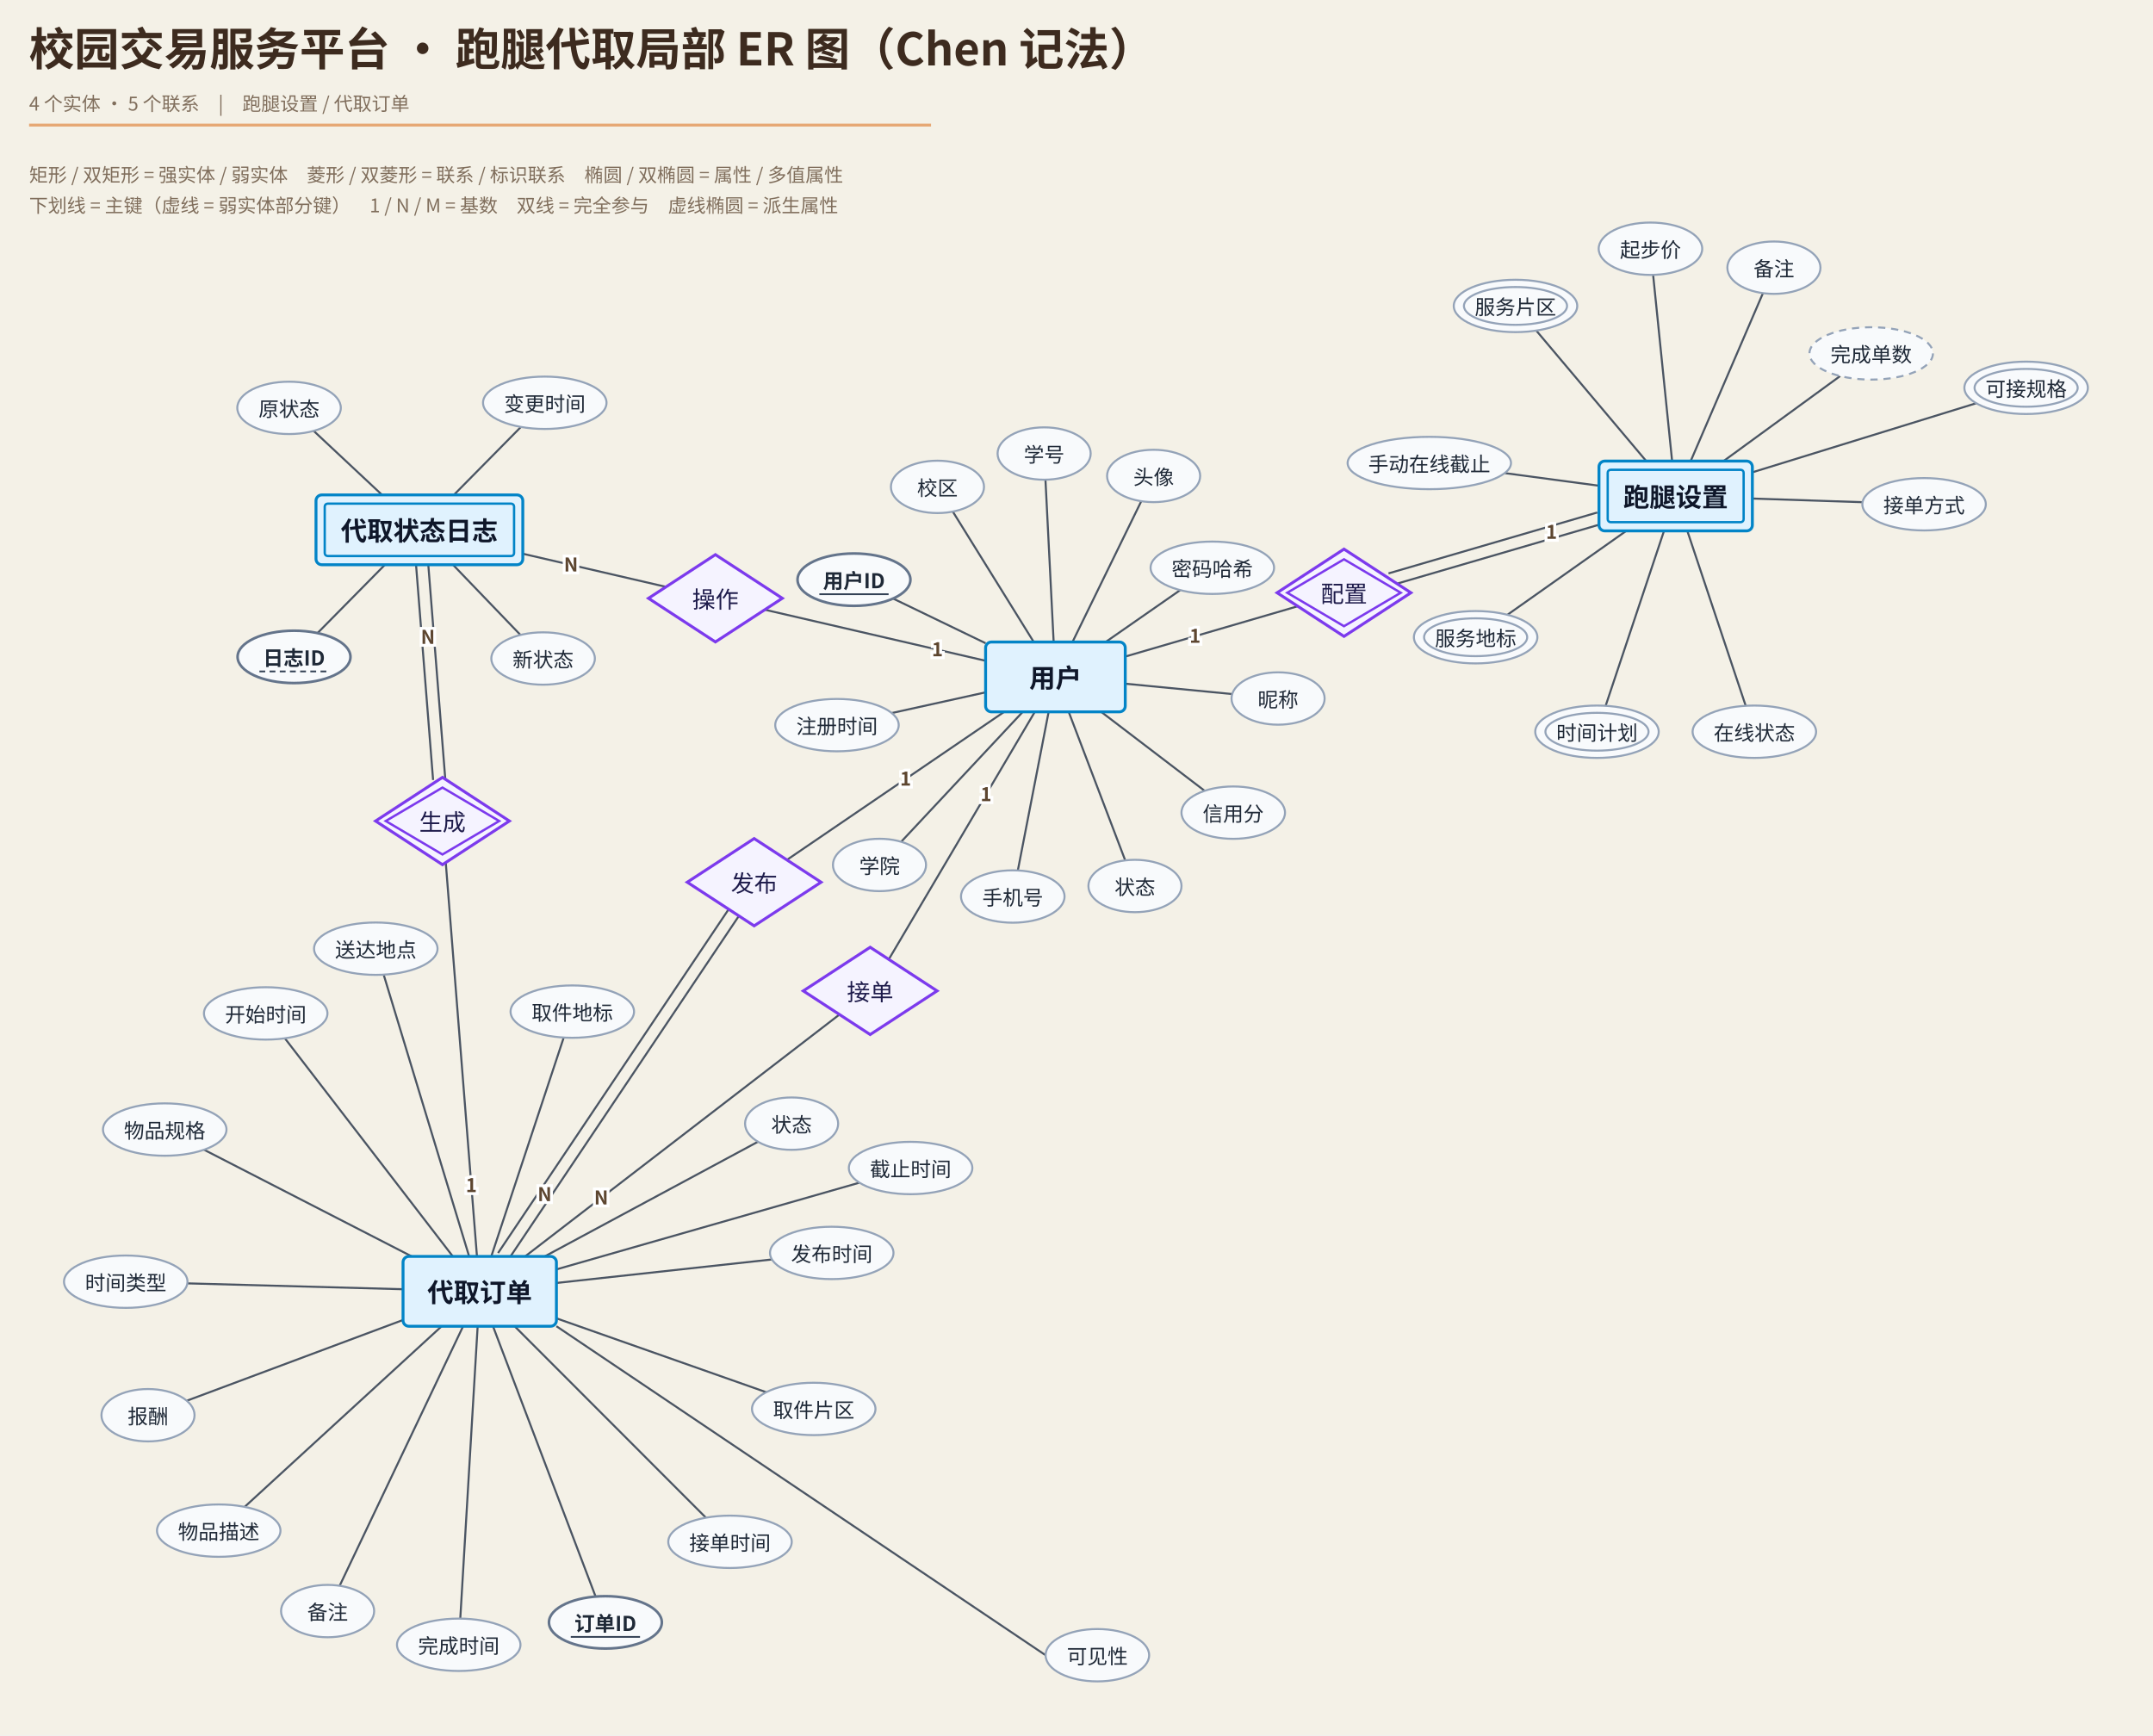
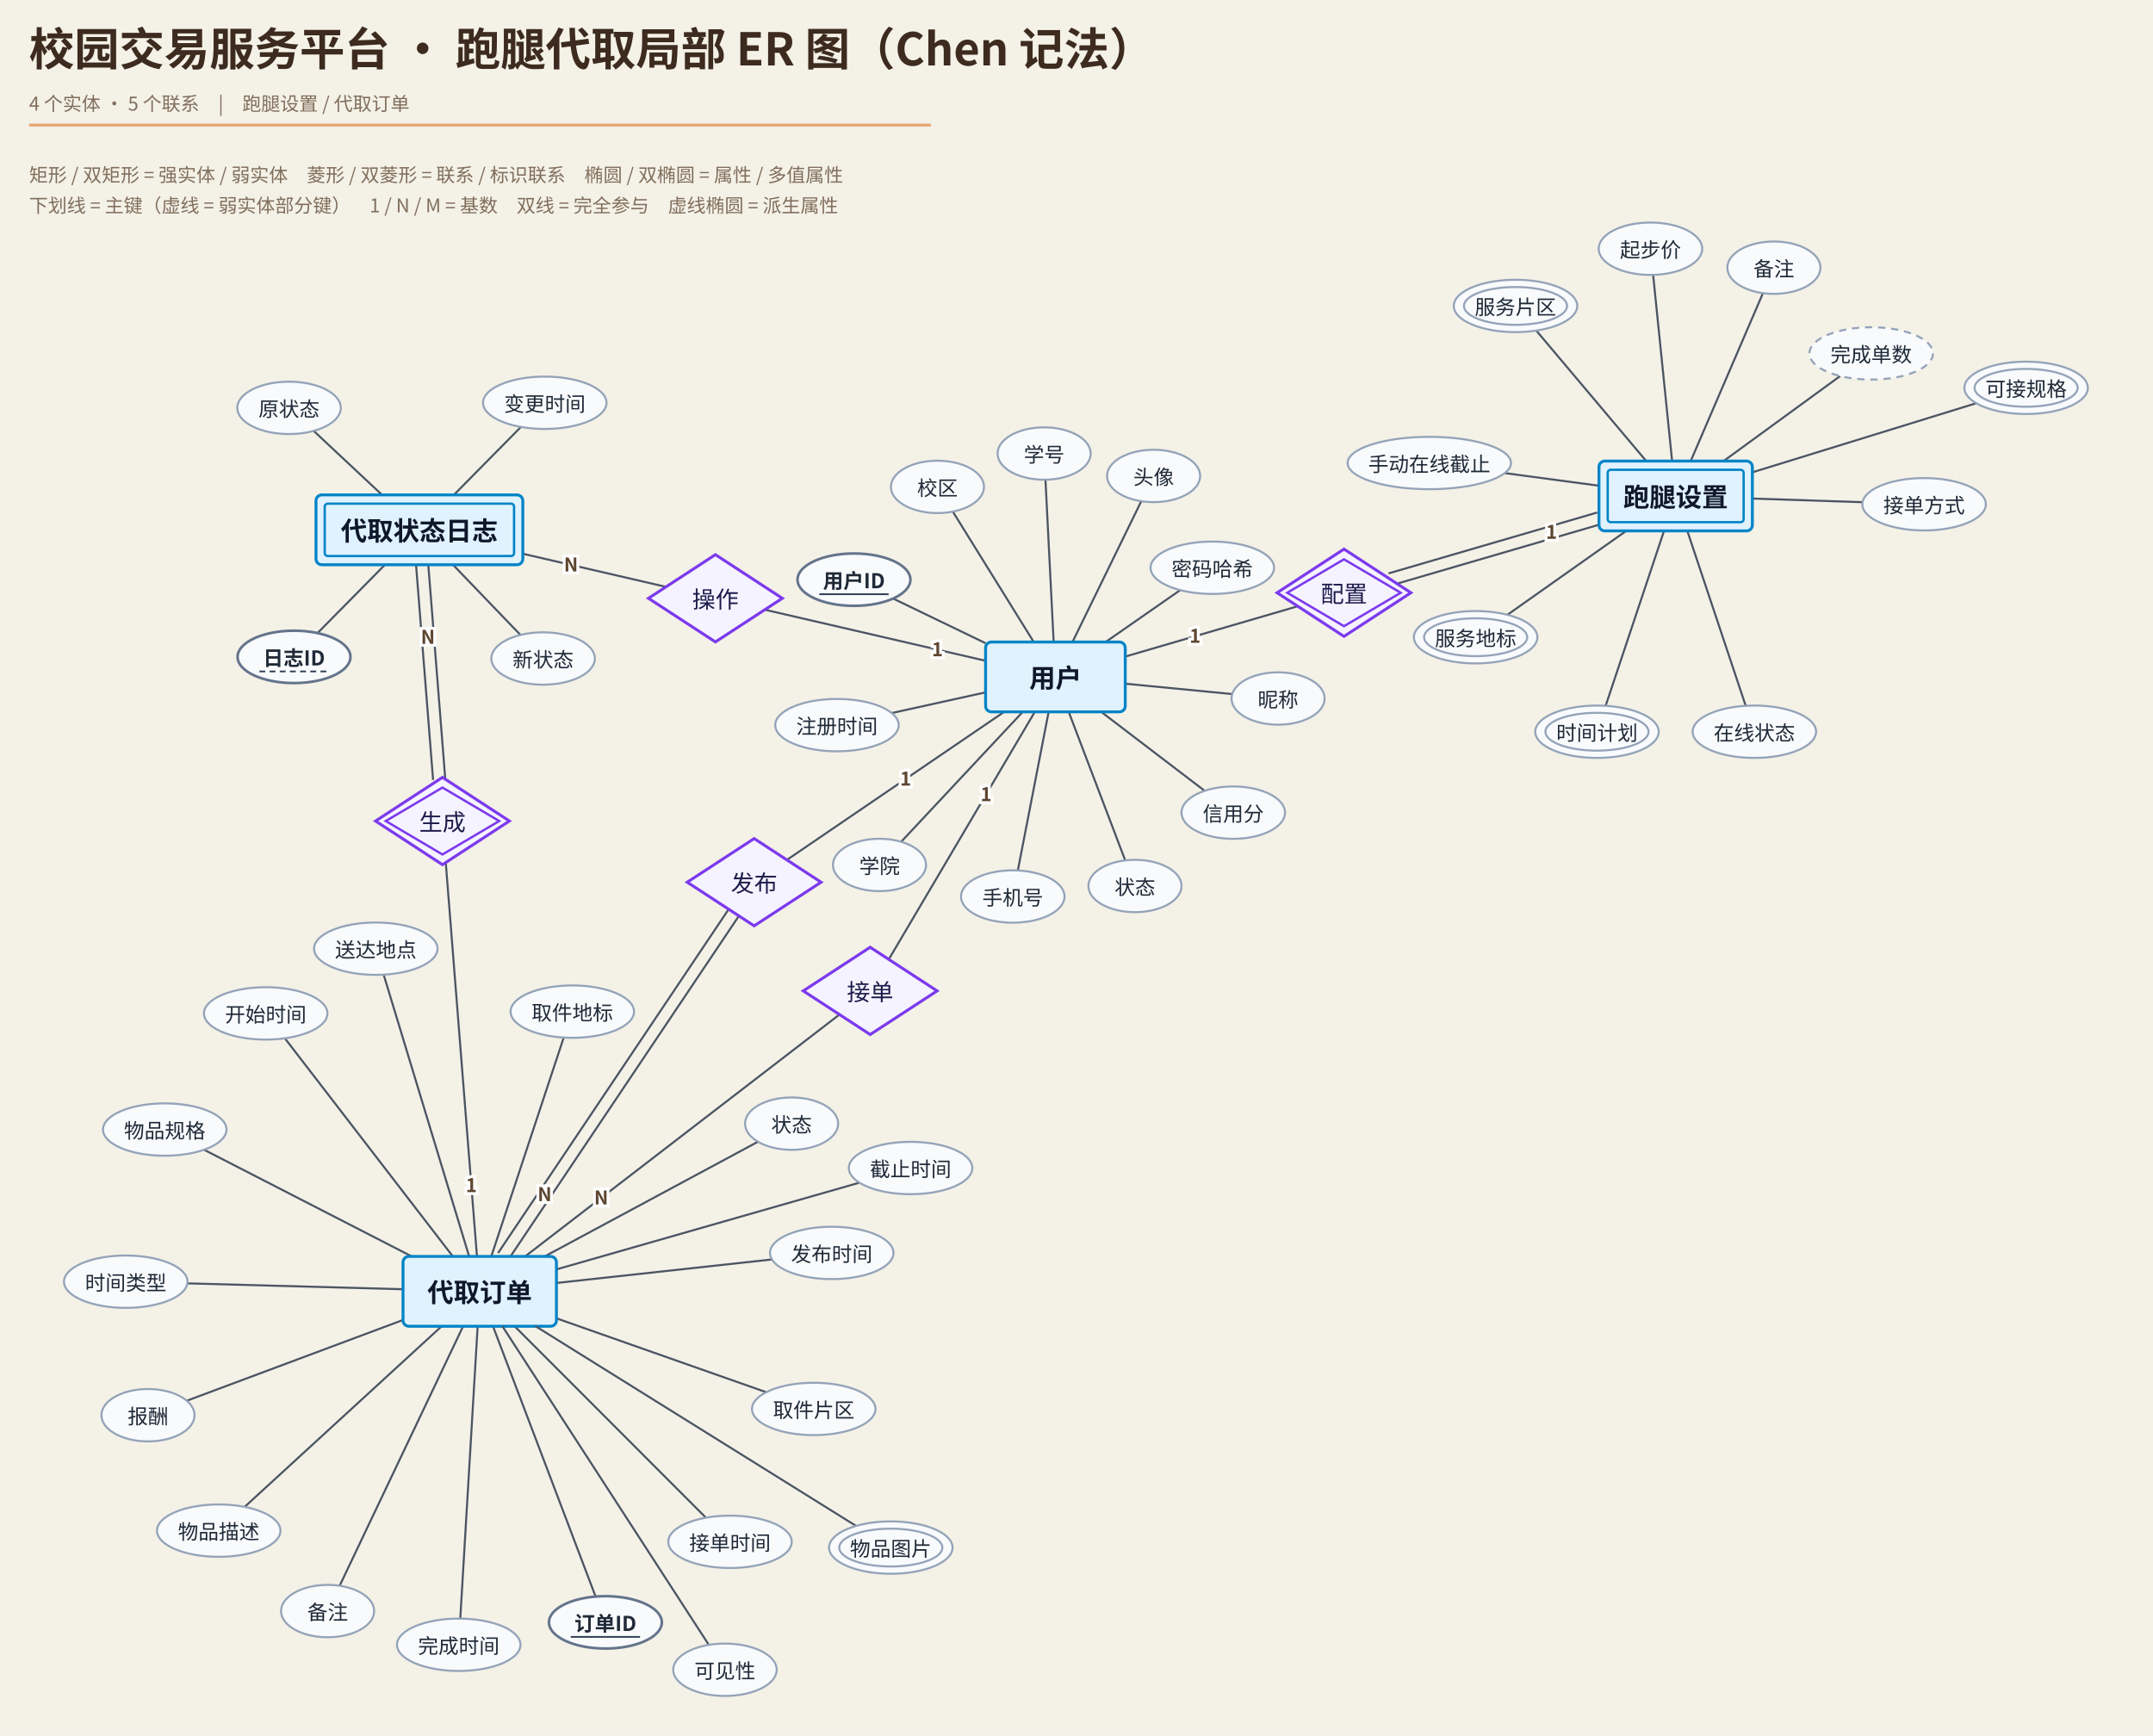
<svg xmlns="http://www.w3.org/2000/svg" width="1480" height="1193" viewBox="-34.35 -52.933 1480 1193" font-family="Microsoft YaHei, PingFang SC, Noto Sans CJK SC, sans-serif">
  <rect x="-34.35" y="-52.933" width="1480" height="1193" fill="#F4F1E7" />
  <text x="-14.35" y="-7.933" font-size="31" font-weight="700" fill="#3D2B1F">校园交易服务平台 · 跑腿代取局部 ER 图（Chen 记法）</text>
  <text x="-14.35" y="23.067" font-size="13" fill="#806E5C">4 个实体 · 5 个联系　|　跑腿设置 / 代取订单</text>
  <line x1="-14.35" y1="33.067" x2="605.65" y2="33.067" stroke="#E6A874" stroke-width="2" />
  <text x="-14.35" y="72.067" font-size="13" fill="#806E5C">矩形 / 双矩形 = 强实体 / 弱实体　菱形 / 双菱形 = 联系 / 标识联系　椭圆 / 双椭圆 = 属性 / 多值属性</text>
  <text x="-14.35" y="93.067" font-size="13" fill="#806E5C">下划线 = 主键（虚线 = 弱实体部分键）　1 / N / M = 基数　双线 = 完全参与　虚线椭圆 = 派生属性</text>
  <line x1="643.162" y1="389.268" x2="579.566" y2="358.557" stroke="#4B5563" stroke-width="1.4" />
  <line x1="689.949" y1="388.447" x2="684.309" y2="276.86" stroke="#4B5563" stroke-width="1.4" />
  <line x1="725.653" y1="388.447" x2="776.936" y2="352.763" stroke="#4B5563" stroke-width="1.4" />
  <line x1="739.162" y1="417.098" x2="812.685" y2="424.223" stroke="#4B5563" stroke-width="1.4" />
  <line x1="702.886" y1="388.447" x2="750.183" y2="291.635" stroke="#4B5563" stroke-width="1.4" />
  <line x1="676.267" y1="388.447" x2="620.622" y2="298.781" stroke="#4B5563" stroke-width="1.4" />
  <line x1="668.706" y1="436.447" x2="585.127" y2="525.774" stroke="#4B5563" stroke-width="1.4" />
  <line x1="686.501" y1="436.447" x2="665.326" y2="545.489" stroke="#4B5563" stroke-width="1.4" />
  <line x1="722.605" y1="436.447" x2="793.743" y2="490.743" stroke="#4B5563" stroke-width="1.4" />
  <line x1="700.292" y1="436.447" x2="739.144" y2="538.572" stroke="#4B5563" stroke-width="1.4" />
  <line x1="643.162" y1="423.038" x2="578.647" y2="437.274" stroke="#4B5563" stroke-width="1.4" />
  <line x1="1125.538" y1="312.047" x2="1165.67" y2="432.3" stroke="#4B5563" stroke-width="1.4" />
  <line x1="1170.248" y1="289.803" x2="1245.986" y2="292.325" stroke="#4B5563" stroke-width="1.4" />
  <line x1="1097.303" y1="264.047" x2="1021.706" y2="174.343" stroke="#4B5563" stroke-width="1.4" />
  <line x1="1083.543" y1="312.047" x2="1001.876" y2="369.72" stroke="#4B5563" stroke-width="1.4" />
  <line x1="1109.518" y1="312.047" x2="1069.386" y2="432.3" stroke="#4B5563" stroke-width="1.4" />
  <line x1="1064.808" y1="280.992" x2="999.999" y2="272.318" stroke="#4B5563" stroke-width="1.4" />
  <line x1="1115.08" y1="264.047" x2="1102.026" y2="136.043" stroke="#4B5563" stroke-width="1.4" />
  <line x1="1127.854" y1="264.047" x2="1177.53" y2="148.591" stroke="#4B5563" stroke-width="1.4" />
  <line x1="1150.44" y1="264.047" x2="1230.598" y2="205.595" stroke="#4B5563" stroke-width="1.4" />
  <line x1="304.532" y1="858.836" x2="375.081" y2="1044.684" stroke="#4B5563" stroke-width="1.4" />
  <line x1="348.141" y1="853.4" x2="492.37" y2="904.189" stroke="#4B5563" stroke-width="1.4" />
  <line x1="303.364" y1="810.836" x2="353.162" y2="660.364" stroke="#4B5563" stroke-width="1.4" />
  <line x1="288.141" y1="810.836" x2="229.384" y2="617.126" stroke="#4B5563" stroke-width="1.4" />
  <line x1="248.696" y1="810.836" x2="105.915" y2="737.498" stroke="#4B5563" stroke-width="1.4" />
  <line x1="269.248" y1="858.836" x2="133.826" y2="983.014" stroke="#4B5563" stroke-width="1.4" />
  <line x1="284.004" y1="858.836" x2="199.127" y2="1037.265" stroke="#4B5563" stroke-width="1.4" />
  <line x1="242.701" y1="854.526" x2="94.044" y2="910.046" stroke="#4B5563" stroke-width="1.4" />
  <line x1="242.701" y1="833.399" x2="94.443" y2="829.361" stroke="#4B5563" stroke-width="1.4" />
  <line x1="276.94" y1="810.836" x2="161.47" y2="660.884" stroke="#4B5563" stroke-width="1.4" />
  <line x1="348.141" y1="819.746" x2="556.424" y2="760.13" stroke="#4B5563" stroke-width="1.4" />
  <line x1="340.055" y1="810.836" x2="486.682" y2="731.993" stroke="#4B5563" stroke-width="1.4" />
  <line x1="348.141" y1="829.083" x2="496.304" y2="812.916" stroke="#4B5563" stroke-width="1.4" />
  <line x1="319.399" y1="858.836" x2="450.91" y2="990.464" stroke="#4B5563" stroke-width="1.4" />
  <line x1="293.995" y1="858.836" x2="282.054" y2="1059.834" stroke="#4B5563" stroke-width="1.4" />
  <line x1="230.271" y1="335.315" x2="183.915" y2="382.297" stroke="#4B5563" stroke-width="1.4" />
  <line x1="228.303" y1="287.315" x2="181.273" y2="243.306" stroke="#4B5563" stroke-width="1.4" />
  <line x1="277.02" y1="335.315" x2="323.428" y2="383.594" stroke="#4B5563" stroke-width="1.4" />
  <line x1="277.631" y1="287.315" x2="323.752" y2="240.571" stroke="#4B5563" stroke-width="1.4" />
  <line x1="1063.632" y1="299.397" x2="920.13" y2="341.266" stroke="#4B5563" stroke-width="1.4" />
  <line x1="1065.984" y1="307.461" x2="922.483" y2="349.33" stroke="#4B5563" stroke-width="1.4" />
  <line x1="857.743" y1="363.844" x2="739.162" y2="398.442" stroke="#4B5563" stroke-width="1.4" />
  <line x1="315.005" y1="813.175" x2="473.548" y2="576.779" stroke="#4B5563" stroke-width="1.4" />
  <line x1="308.029" y1="808.496" x2="466.572" y2="572.1" stroke="#4B5563" stroke-width="1.4" />
  <line x1="506.554" y1="538.24" x2="655.94" y2="436.447" stroke="#4B5563" stroke-width="1.4" />
  <line x1="326.609" y1="810.836" x2="542.715" y2="644.533" stroke="#4B5563" stroke-width="1.4" />
  <line x1="576.598" y1="606.631" x2="677.002" y2="436.447" stroke="#4B5563" stroke-width="1.4" />
  <line x1="251.665" y1="335.647" x2="263.362" y2="483.307" stroke="#4B5563" stroke-width="1.4" />
  <line x1="260.039" y1="334.984" x2="271.736" y2="482.643" stroke="#4B5563" stroke-width="1.4" />
  <line x1="272.068" y1="540.027" x2="293.52" y2="810.836" stroke="#4B5563" stroke-width="1.4" />
  <line x1="325.031" y1="327.757" x2="423.466" y2="350.526" stroke="#4B5563" stroke-width="1.4" />
  <line x1="491.379" y1="366.235" x2="643.162" y2="401.344" stroke="#4B5563" stroke-width="1.4" />
  <line x1="1170.248" y1="271.775" x2="1324.121" y2="224.28" stroke="#4B5563" stroke-width="1.4" />
  <text x="1032.169" y="312.952" text-anchor="middle" dominant-baseline="middle" font-size="13" font-weight="700" fill="#5D4630" stroke="#ffffff" stroke-width="4" paint-order="stroke">1</text>
  <text x="787.16" y="384.438" text-anchor="middle" dominant-baseline="middle" font-size="13" font-weight="700" fill="#5D4630" stroke="#ffffff" stroke-width="4" paint-order="stroke">1</text>
  <text x="340.055" y="768.284" text-anchor="middle" dominant-baseline="middle" font-size="13" font-weight="700" fill="#5D4630" stroke="#ffffff" stroke-width="4" paint-order="stroke">N</text>
  <text x="588.177" y="482.622" text-anchor="middle" dominant-baseline="middle" font-size="13" font-weight="700" fill="#5D4630" stroke="#ffffff" stroke-width="4" paint-order="stroke">1</text>
  <text x="378.914" y="770.585" text-anchor="middle" dominant-baseline="middle" font-size="13" font-weight="700" fill="#5D4630" stroke="#ffffff" stroke-width="4" paint-order="stroke">N</text>
  <text x="643.465" y="493.291" text-anchor="middle" dominant-baseline="middle" font-size="13" font-weight="700" fill="#5D4630" stroke="#ffffff" stroke-width="4" paint-order="stroke">1</text>
  <text x="259.8" y="385.159" text-anchor="middle" dominant-baseline="middle" font-size="13" font-weight="700" fill="#5D4630" stroke="#ffffff" stroke-width="4" paint-order="stroke">N</text>
  <text x="289.659" y="762.09" text-anchor="middle" dominant-baseline="middle" font-size="13" font-weight="700" fill="#5D4630" stroke="#ffffff" stroke-width="4" paint-order="stroke">1</text>
  <text x="358.156" y="335.419" text-anchor="middle" dominant-baseline="middle" font-size="13" font-weight="700" fill="#5D4630" stroke="#ffffff" stroke-width="4" paint-order="stroke">N</text>
  <text x="610.036" y="393.682" text-anchor="middle" dominant-baseline="middle" font-size="13" font-weight="700" fill="#5D4630" stroke="#ffffff" stroke-width="4" paint-order="stroke">1</text>
  <rect x="643.162" y="388.447" width="96" height="48" rx="4" fill="#e0f2fe" stroke="#0284c7" stroke-width="2" />
  <text x="691.162" y="413.447" text-anchor="middle" dominant-baseline="middle" font-size="18" font-weight="700" fill="#0f172a">用户</text>
  <ellipse cx="552.686" cy="345.577" rx="38.8" ry="18" fill="#f8fafc" stroke="#64748b" stroke-width="1.8" />
  <text x="552.686" y="346.577" text-anchor="middle" dominant-baseline="middle" font-size="14" font-weight="700" fill="#1f2937">用户ID</text>
  <line x1="528.886" y1="355.577" x2="576.486" y2="355.577" stroke="#334155" stroke-width="1.2" />
  <ellipse cx="683.4" cy="258.867" rx="32" ry="18" fill="#f8fafc" stroke="#94a3b8" stroke-width="1.4" />
  <text x="683.4" y="259.867" text-anchor="middle" dominant-baseline="middle" font-size="14" font-weight="400" fill="#1f2937">学号</text>
  <ellipse cx="799.025" cy="337.393" rx="42.44" ry="18" fill="#f8fafc" stroke="#94a3b8" stroke-width="1.4" />
  <text x="799.025" y="338.393" text-anchor="middle" dominant-baseline="middle" font-size="14" font-weight="400" fill="#1f2937">密码哈希</text>
  <ellipse cx="844.22" cy="427.279" rx="32" ry="18" fill="#f8fafc" stroke="#94a3b8" stroke-width="1.4" />
  <text x="844.22" y="428.279" text-anchor="middle" dominant-baseline="middle" font-size="14" font-weight="400" fill="#1f2937">昵称</text>
  <ellipse cx="758.662" cy="274.278" rx="32" ry="18" fill="#f8fafc" stroke="#94a3b8" stroke-width="1.4" />
  <text x="758.662" y="275.278" text-anchor="middle" dominant-baseline="middle" font-size="14" font-weight="400" fill="#1f2937">头像</text>
  <ellipse cx="610.075" cy="281.787" rx="32" ry="18" fill="#f8fafc" stroke="#94a3b8" stroke-width="1.4" />
  <text x="610.075" y="282.787" text-anchor="middle" dominant-baseline="middle" font-size="14" font-weight="400" fill="#1f2937">校区</text>
  <ellipse cx="570.224" cy="541.703" rx="32" ry="18" fill="#f8fafc" stroke="#94a3b8" stroke-width="1.4" />
  <text x="570.224" y="542.703" text-anchor="middle" dominant-baseline="middle" font-size="14" font-weight="400" fill="#1f2937">学院</text>
  <ellipse cx="661.847" cy="563.403" rx="35.58" ry="18" fill="#f8fafc" stroke="#94a3b8" stroke-width="1.4" />
  <text x="661.847" y="564.403" text-anchor="middle" dominant-baseline="middle" font-size="14" font-weight="400" fill="#1f2937">手机号</text>
  <ellipse cx="813.4" cy="505.747" rx="35.58" ry="18" fill="#f8fafc" stroke="#94a3b8" stroke-width="1.4" />
  <text x="813.4" y="506.747" text-anchor="middle" dominant-baseline="middle" font-size="14" font-weight="400" fill="#1f2937">信用分</text>
  <ellipse cx="745.84" cy="556.173" rx="32" ry="18" fill="#f8fafc" stroke="#94a3b8" stroke-width="1.4" />
  <text x="745.84" y="557.173" text-anchor="middle" dominant-baseline="middle" font-size="14" font-weight="400" fill="#1f2937">状态</text>
  <ellipse cx="540.998" cy="445.581" rx="42.44" ry="18" fill="#f8fafc" stroke="#94a3b8" stroke-width="1.4" />
  <text x="540.998" y="446.581" text-anchor="middle" dominant-baseline="middle" font-size="14" font-weight="400" fill="#1f2937">注册时间</text>
  <rect x="1064.808" y="264.047" width="105.44" height="48" rx="4" fill="#e0f2fe" stroke="#0284c7" stroke-width="2" />
  <rect x="1070.808" y="270.047" width="93.44" height="36" rx="2" fill="none" stroke="#0284c7" stroke-width="1.6" />
  <text x="1117.528" y="289.047" text-anchor="middle" dominant-baseline="middle" font-size="18" font-weight="700" fill="#0f172a">跑腿设置</text>
  <ellipse cx="1171.618" cy="450.122" rx="42.44" ry="18" fill="#f8fafc" stroke="#94a3b8" stroke-width="1.4" />
  <text x="1171.618" y="451.122" text-anchor="middle" dominant-baseline="middle" font-size="14" font-weight="400" fill="#1f2937">在线状态</text>
  <ellipse cx="1288.296" cy="293.734" rx="42.44" ry="18" fill="#f8fafc" stroke="#94a3b8" stroke-width="1.4" />
  <text x="1288.296" y="294.734" text-anchor="middle" dominant-baseline="middle" font-size="14" font-weight="400" fill="#1f2937">接单方式</text>
  <ellipse cx="1007.422" cy="157.393" rx="42.44" ry="18" fill="#f8fafc" stroke="#94a3b8" stroke-width="1.4" />
  <ellipse cx="1007.422" cy="157.393" rx="35.44" ry="13" fill="none" stroke="#94a3b8" stroke-width="1.4" />
  <text x="1007.422" y="158.393" text-anchor="middle" dominant-baseline="middle" font-size="14" font-weight="400" fill="#1f2937">服务片区</text>
  <ellipse cx="980.025" cy="385.151" rx="42.44" ry="18" fill="#f8fafc" stroke="#94a3b8" stroke-width="1.4" />
  <ellipse cx="980.025" cy="385.151" rx="35.44" ry="13" fill="none" stroke="#94a3b8" stroke-width="1.4" />
  <text x="980.025" y="386.151" text-anchor="middle" dominant-baseline="middle" font-size="14" font-weight="400" fill="#1f2937">服务地标</text>
  <ellipse cx="1063.438" cy="450.122" rx="42.44" ry="18" fill="#f8fafc" stroke="#94a3b8" stroke-width="1.4" />
  <ellipse cx="1063.438" cy="450.122" rx="35.44" ry="13" fill="none" stroke="#94a3b8" stroke-width="1.4" />
  <text x="1063.438" y="451.122" text-anchor="middle" dominant-baseline="middle" font-size="14" font-weight="400" fill="#1f2937">时间计划</text>
  <ellipse cx="948.176" cy="265.383" rx="56.16" ry="18" fill="#f8fafc" stroke="#94a3b8" stroke-width="1.4" />
  <text x="948.176" y="266.383" text-anchor="middle" dominant-baseline="middle" font-size="14" font-weight="400" fill="#1f2937">手动在线截止</text>
  <ellipse cx="1100.193" cy="118.067" rx="35.58" ry="18" fill="#f8fafc" stroke="#94a3b8" stroke-width="1.4" />
  <text x="1100.193" y="119.067" text-anchor="middle" dominant-baseline="middle" font-size="14" font-weight="400" fill="#1f2937">起步价</text>
  <ellipse cx="1185.057" cy="131.096" rx="32" ry="18" fill="#f8fafc" stroke="#94a3b8" stroke-width="1.4" />
  <text x="1185.057" y="132.096" text-anchor="middle" dominant-baseline="middle" font-size="14" font-weight="400" fill="#1f2937">备注</text>
  <ellipse cx="1251.935" cy="190.035" rx="42.44" ry="18" fill="#f8fafc" stroke="#94a3b8" stroke-width="1.4" stroke-dasharray="5 4" />
  <text x="1251.935" y="191.035" text-anchor="middle" dominant-baseline="middle" font-size="14" font-weight="400" fill="#1f2937">完成单数</text>
  <rect x="242.701" y="810.836" width="105.44" height="48" rx="4" fill="#e0f2fe" stroke="#0284c7" stroke-width="2" />
  <text x="295.421" y="835.836" text-anchor="middle" dominant-baseline="middle" font-size="18" font-weight="700" fill="#0f172a">代取订单</text>
  <ellipse cx="381.81" cy="1062.411" rx="38.8" ry="18" fill="#f8fafc" stroke="#64748b" stroke-width="1.8" />
  <text x="381.81" y="1063.411" text-anchor="middle" dominant-baseline="middle" font-size="14" font-weight="700" fill="#1f2937">订单ID</text>
  <line x1="358.01" y1="1072.411" x2="405.61" y2="1072.411" stroke="#334155" stroke-width="1.2" />
  <ellipse cx="525.022" cy="915.688" rx="42.44" ry="18" fill="#f8fafc" stroke="#94a3b8" stroke-width="1.4" />
  <text x="525.022" y="916.688" text-anchor="middle" dominant-baseline="middle" font-size="14" font-weight="400" fill="#1f2937">取件片区</text>
  <ellipse cx="359.061" cy="642.539" rx="42.44" ry="18" fill="#f8fafc" stroke="#94a3b8" stroke-width="1.4" />
  <text x="359.061" y="643.539" text-anchor="middle" dominant-baseline="middle" font-size="14" font-weight="400" fill="#1f2937">取件地标</text>
  <ellipse cx="223.969" cy="599.273" rx="42.44" ry="18" fill="#f8fafc" stroke="#94a3b8" stroke-width="1.4" />
  <text x="223.969" y="600.273" text-anchor="middle" dominant-baseline="middle" font-size="14" font-weight="400" fill="#1f2937">送达地点</text>
  <ellipse cx="78.893" cy="723.618" rx="42.44" ry="18" fill="#f8fafc" stroke="#94a3b8" stroke-width="1.4" />
  <text x="78.893" y="724.618" text-anchor="middle" dominant-baseline="middle" font-size="14" font-weight="400" fill="#1f2937">物品规格</text>
  <ellipse cx="116.009" cy="999.351" rx="42.44" ry="18" fill="#f8fafc" stroke="#94a3b8" stroke-width="1.4" />
  <text x="116.009" y="1000.351" text-anchor="middle" dominant-baseline="middle" font-size="14" font-weight="400" fill="#1f2937">物品描述</text>
  <ellipse cx="190.856" cy="1054.653" rx="32" ry="18" fill="#f8fafc" stroke="#94a3b8" stroke-width="1.4" />
  <text x="190.856" y="1055.653" text-anchor="middle" dominant-baseline="middle" font-size="14" font-weight="400" fill="#1f2937">备注</text>
  <ellipse cx="67.385" cy="920.003" rx="32" ry="18" fill="#f8fafc" stroke="#94a3b8" stroke-width="1.4" />
  <text x="67.385" y="921.003" text-anchor="middle" dominant-baseline="middle" font-size="14" font-weight="400" fill="#1f2937">报酬</text>
  <ellipse cx="52.09" cy="828.207" rx="42.44" ry="18" fill="#f8fafc" stroke="#94a3b8" stroke-width="1.4" />
  <text x="52.09" y="829.207" text-anchor="middle" dominant-baseline="middle" font-size="14" font-weight="400" fill="#1f2937">时间类型</text>
  <ellipse cx="148.294" cy="643.773" rx="42.44" ry="18" fill="#f8fafc" stroke="#94a3b8" stroke-width="1.4" />
  <text x="148.294" y="644.773" text-anchor="middle" dominant-baseline="middle" font-size="14" font-weight="400" fill="#1f2937">开始时间</text>
  <ellipse cx="591.603" cy="750.061" rx="42.44" ry="18" fill="#f8fafc" stroke="#94a3b8" stroke-width="1.4" />
  <text x="591.603" y="751.061" text-anchor="middle" dominant-baseline="middle" font-size="14" font-weight="400" fill="#1f2937">截止时间</text>
  <ellipse cx="509.814" cy="719.555" rx="32" ry="18" fill="#f8fafc" stroke="#94a3b8" stroke-width="1.4" />
  <text x="509.814" y="720.555" text-anchor="middle" dominant-baseline="middle" font-size="14" font-weight="400" fill="#1f2937">状态</text>
  <ellipse cx="537.406" cy="808.431" rx="42.44" ry="18" fill="#f8fafc" stroke="#94a3b8" stroke-width="1.4" />
  <text x="537.406" y="809.431" text-anchor="middle" dominant-baseline="middle" font-size="14" font-weight="400" fill="#1f2937">发布时间</text>
  <ellipse cx="467.468" cy="1007.038" rx="42.44" ry="18" fill="#f8fafc" stroke="#94a3b8" stroke-width="1.4" />
  <text x="467.468" y="1008.038" text-anchor="middle" dominant-baseline="middle" font-size="14" font-weight="400" fill="#1f2937">接单时间</text>
  <ellipse cx="280.985" cy="1077.828" rx="42.44" ry="18" fill="#f8fafc" stroke="#94a3b8" stroke-width="1.4" />
  <text x="280.985" y="1078.828" text-anchor="middle" dominant-baseline="middle" font-size="14" font-weight="400" fill="#1f2937">完成时间</text>
  <rect x="182.871" y="287.315" width="142.16" height="48" rx="4" fill="#e0f2fe" stroke="#0284c7" stroke-width="2" />
  <rect x="188.871" y="293.315" width="130.16" height="36" rx="2" fill="none" stroke="#0284c7" stroke-width="1.6" />
  <text x="253.951" y="312.315" text-anchor="middle" dominant-baseline="middle" font-size="18" font-weight="700" fill="#0f172a">代取状态日志</text>
  <ellipse cx="167.766" cy="398.664" rx="38.8" ry="18" fill="#f8fafc" stroke="#64748b" stroke-width="1.8" />
  <text x="167.766" y="399.664" text-anchor="middle" dominant-baseline="middle" font-size="14" font-weight="700" fill="#1f2937">日志ID</text>
  <line x1="143.966" y1="408.664" x2="191.566" y2="408.664" stroke="#334155" stroke-width="1.2" stroke-dasharray="4 3" />
  <ellipse cx="164.352" cy="227.472" rx="35.58" ry="18" fill="#f8fafc" stroke="#94a3b8" stroke-width="1.4" />
  <text x="164.352" y="228.472" text-anchor="middle" dominant-baseline="middle" font-size="14" font-weight="400" fill="#1f2937">原状态</text>
  <ellipse cx="338.988" cy="399.782" rx="35.58" ry="18" fill="#f8fafc" stroke="#94a3b8" stroke-width="1.4" />
  <text x="338.988" y="400.782" text-anchor="middle" dominant-baseline="middle" font-size="14" font-weight="400" fill="#1f2937">新状态</text>
  <ellipse cx="340.136" cy="223.967" rx="42.44" ry="18" fill="#f8fafc" stroke="#94a3b8" stroke-width="1.4" />
  <text x="340.136" y="224.967" text-anchor="middle" dominant-baseline="middle" font-size="14" font-weight="400" fill="#1f2937">变更时间</text>
  <polygon points="889.525,324.571 935.525,354.571 889.525,384.571 843.525,354.571" fill="#f5f3ff" stroke="#7c3aed" stroke-width="2" />
  <polygon points="889.525,331.571 928.525,354.571 889.525,377.571 850.525,354.571" fill="none" stroke="#7c3aed" stroke-width="1.6" />
  <text x="889.525" y="355.571" text-anchor="middle" dominant-baseline="middle" font-size="16" fill="#1e1b4b">配置</text>
  <polygon points="484.058,523.569 530.058,553.569 484.058,583.569 438.058,553.569" fill="#f5f3ff" stroke="#7c3aed" stroke-width="2" />
  <text x="484.058" y="554.569" text-anchor="middle" dominant-baseline="middle" font-size="16" fill="#1e1b4b">发布</text>
  <polygon points="563.816,598.295 609.816,628.295 563.816,658.295 517.816,628.295" fill="#f5f3ff" stroke="#7c3aed" stroke-width="2" />
  <text x="563.816" y="629.295" text-anchor="middle" dominant-baseline="middle" font-size="16" fill="#1e1b4b">接单</text>
  <polygon points="269.808,481.501 315.808,511.501 269.808,541.501 223.808,511.501" fill="#f5f3ff" stroke="#7c3aed" stroke-width="2" />
  <polygon points="269.808,488.501 308.808,511.501 269.808,534.501 230.808,511.501" fill="none" stroke="#7c3aed" stroke-width="1.6" />
  <text x="269.808" y="512.501" text-anchor="middle" dominant-baseline="middle" font-size="16" fill="#1e1b4b">生成</text>
  <polygon points="457.423,328.381 503.423,358.381 457.423,388.381 411.423,358.381" fill="#f5f3ff" stroke="#7c3aed" stroke-width="2" />
  <text x="457.423" y="359.381" text-anchor="middle" dominant-baseline="middle" font-size="16" fill="#1e1b4b">操作</text>
  <ellipse cx="1358.435" cy="213.688" rx="42.44" ry="18" fill="#f8fafc" stroke="#94a3b8" stroke-width="1.4" />
  <ellipse cx="1358.435" cy="213.688" rx="35.44" ry="13" fill="none" stroke="#94a3b8" stroke-width="1.4" />
  <text x="1358.435" y="214.688" text-anchor="middle" dominant-baseline="middle" font-size="14" font-weight="400" fill="#1f2937">可接规格</text>
-   <line x1="348.141" y1="858.836" x2="684.4" y2="1085" stroke="#4B5563" stroke-width="1.4" />
-   <ellipse cx="720" cy="1085" rx="35.58" ry="18" fill="#f8fafc" stroke="#94a3b8" stroke-width="1.4" />
-   <text x="720" y="1086" text-anchor="middle" dominant-baseline="middle" font-size="14" font-weight="400" fill="#1f2937">可见性</text>
+   <line x1="311.01" y1="858.84" x2="452.9" y2="1077.9" stroke="#4B5563" stroke-width="1.4" />
+   <ellipse cx="464" cy="1095" rx="35.58" ry="18" fill="#f8fafc" stroke="#94a3b8" stroke-width="1.4" />
+   <text x="464" y="1096" text-anchor="middle" dominant-baseline="middle" font-size="14" font-weight="400" fill="#1f2937">可见性</text>
+   <line x1="333.83" y1="858.84" x2="554.1" y2="996.1" stroke="#4B5563" stroke-width="1.4" />
+   <ellipse cx="578" cy="1011" rx="42.44" ry="18" fill="#f8fafc" stroke="#94a3b8" stroke-width="1.4" />
+   <ellipse cx="578" cy="1011" rx="35.44" ry="13" fill="none" stroke="#94a3b8" stroke-width="1.4" />
+   <text x="578" y="1012" text-anchor="middle" dominant-baseline="middle" font-size="14" font-weight="400" fill="#1f2937">物品图片</text>
</svg>
